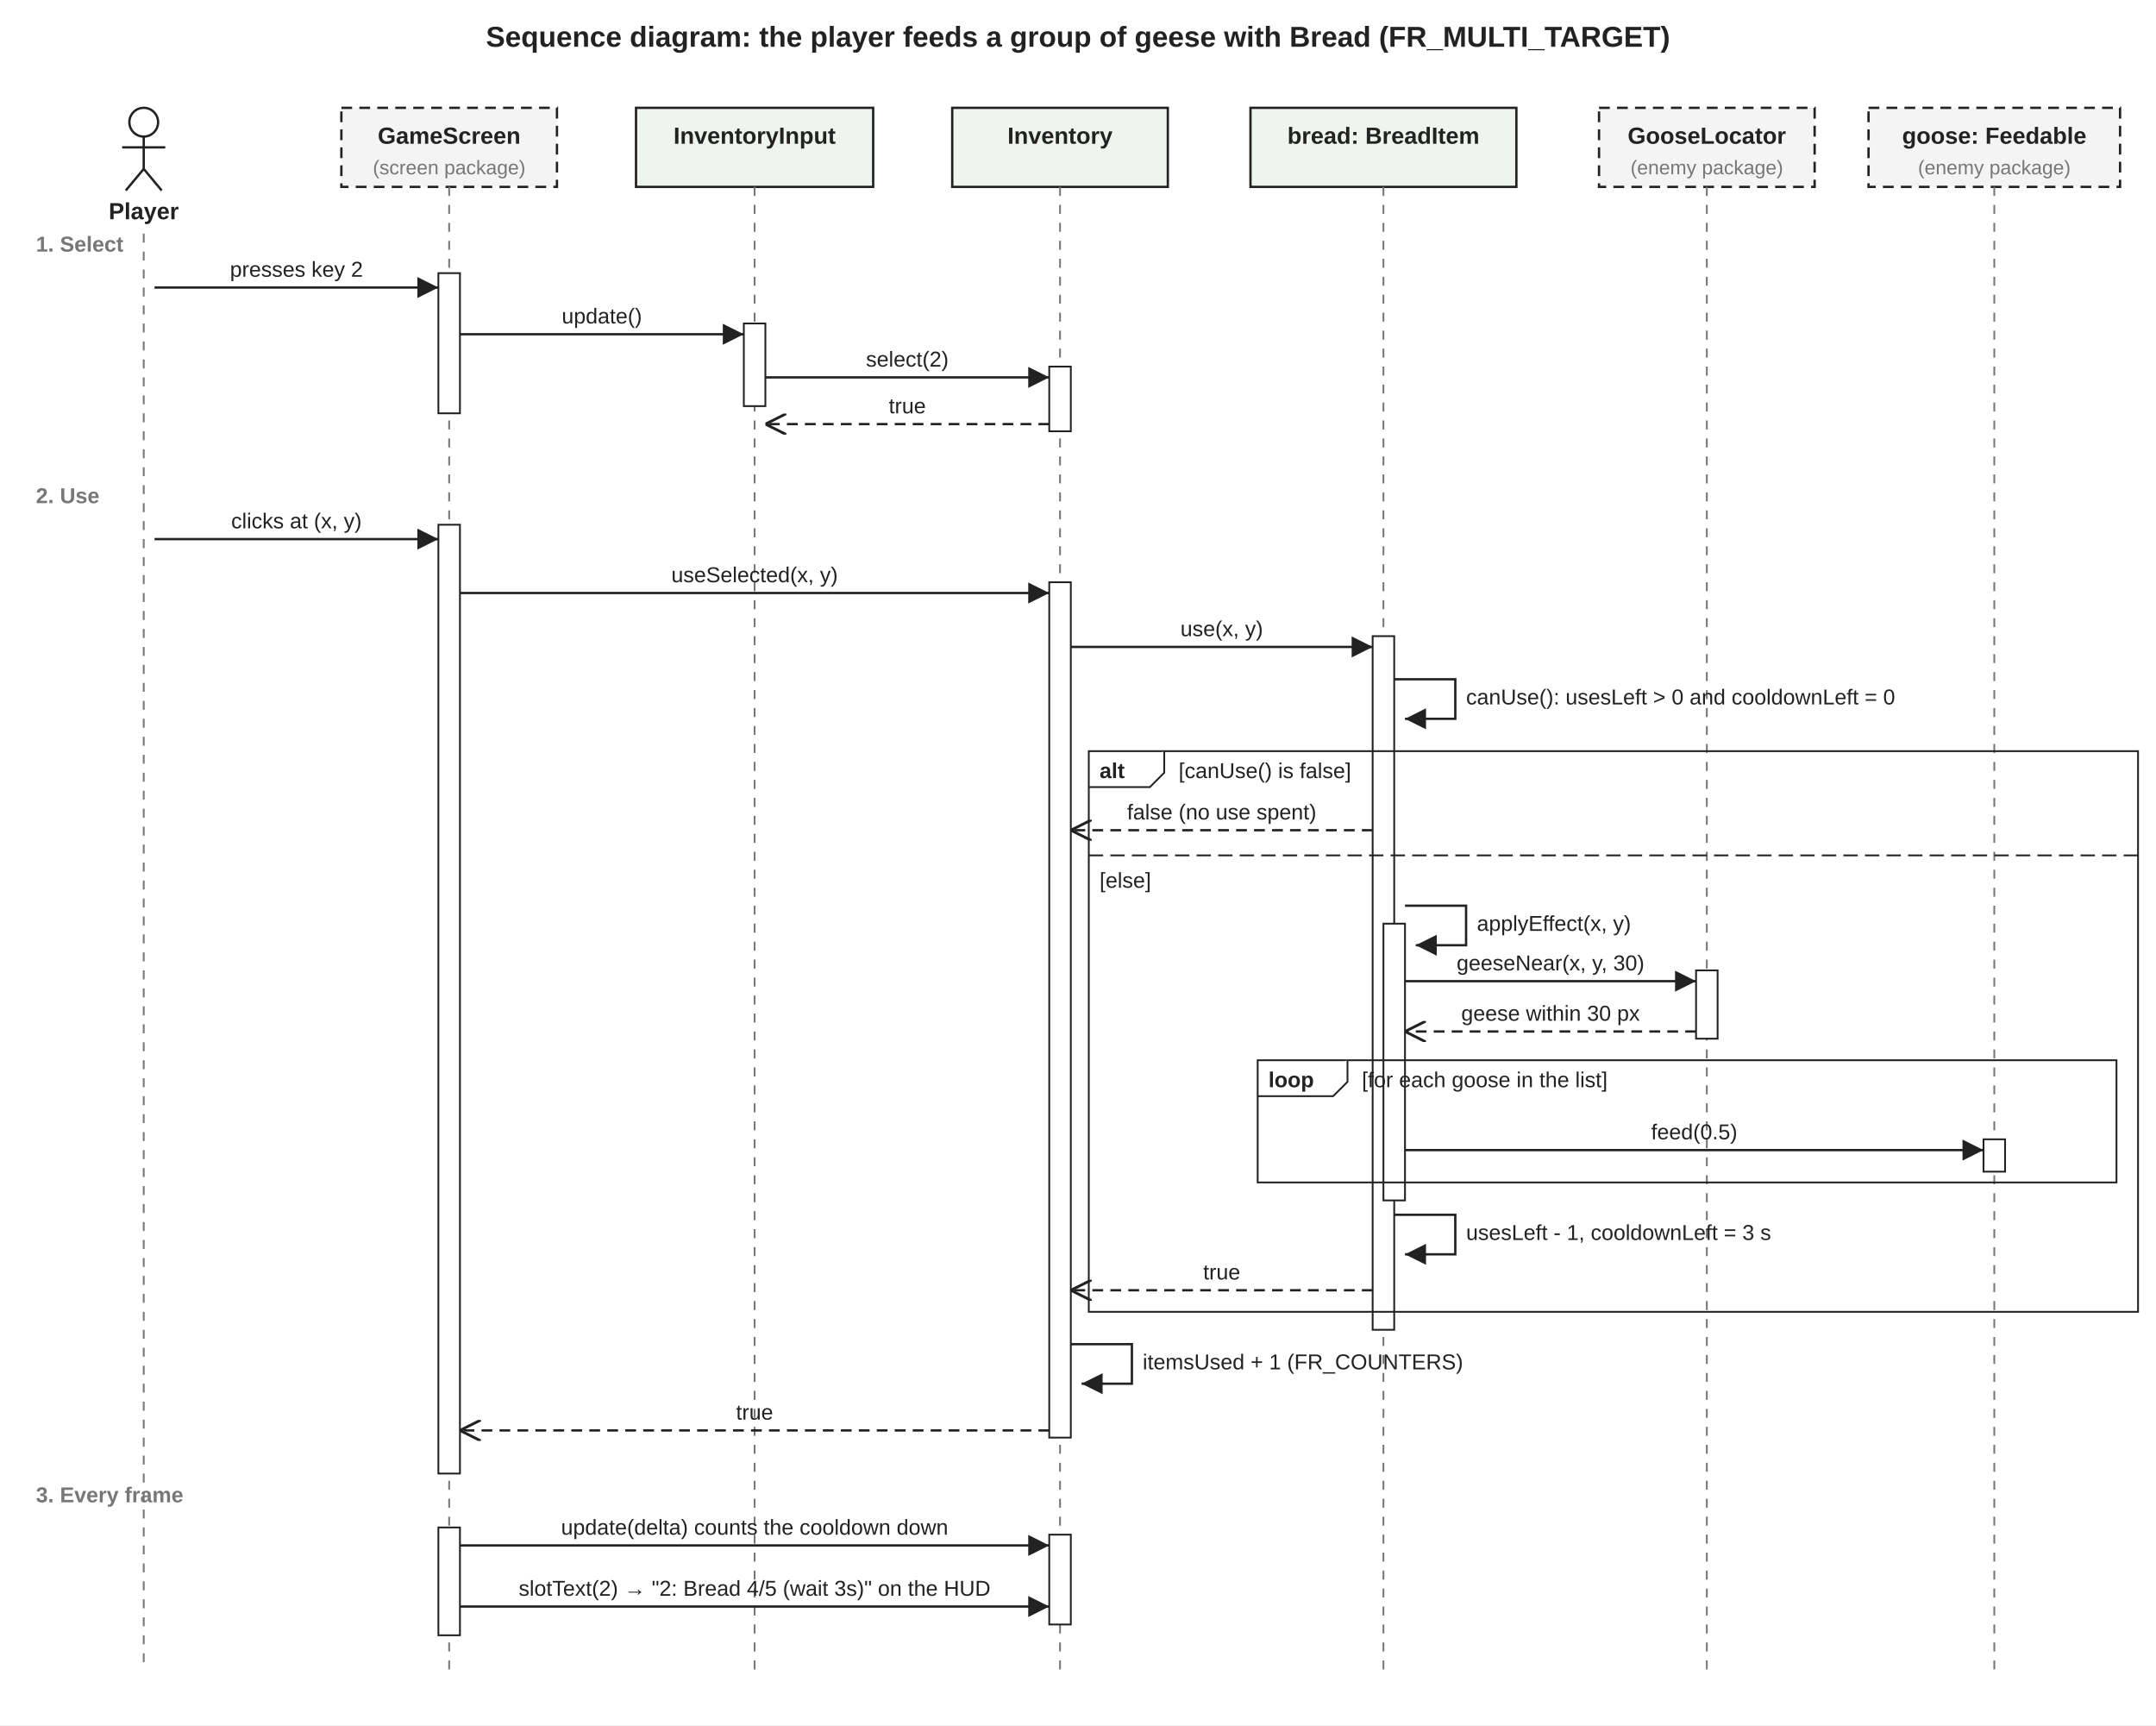
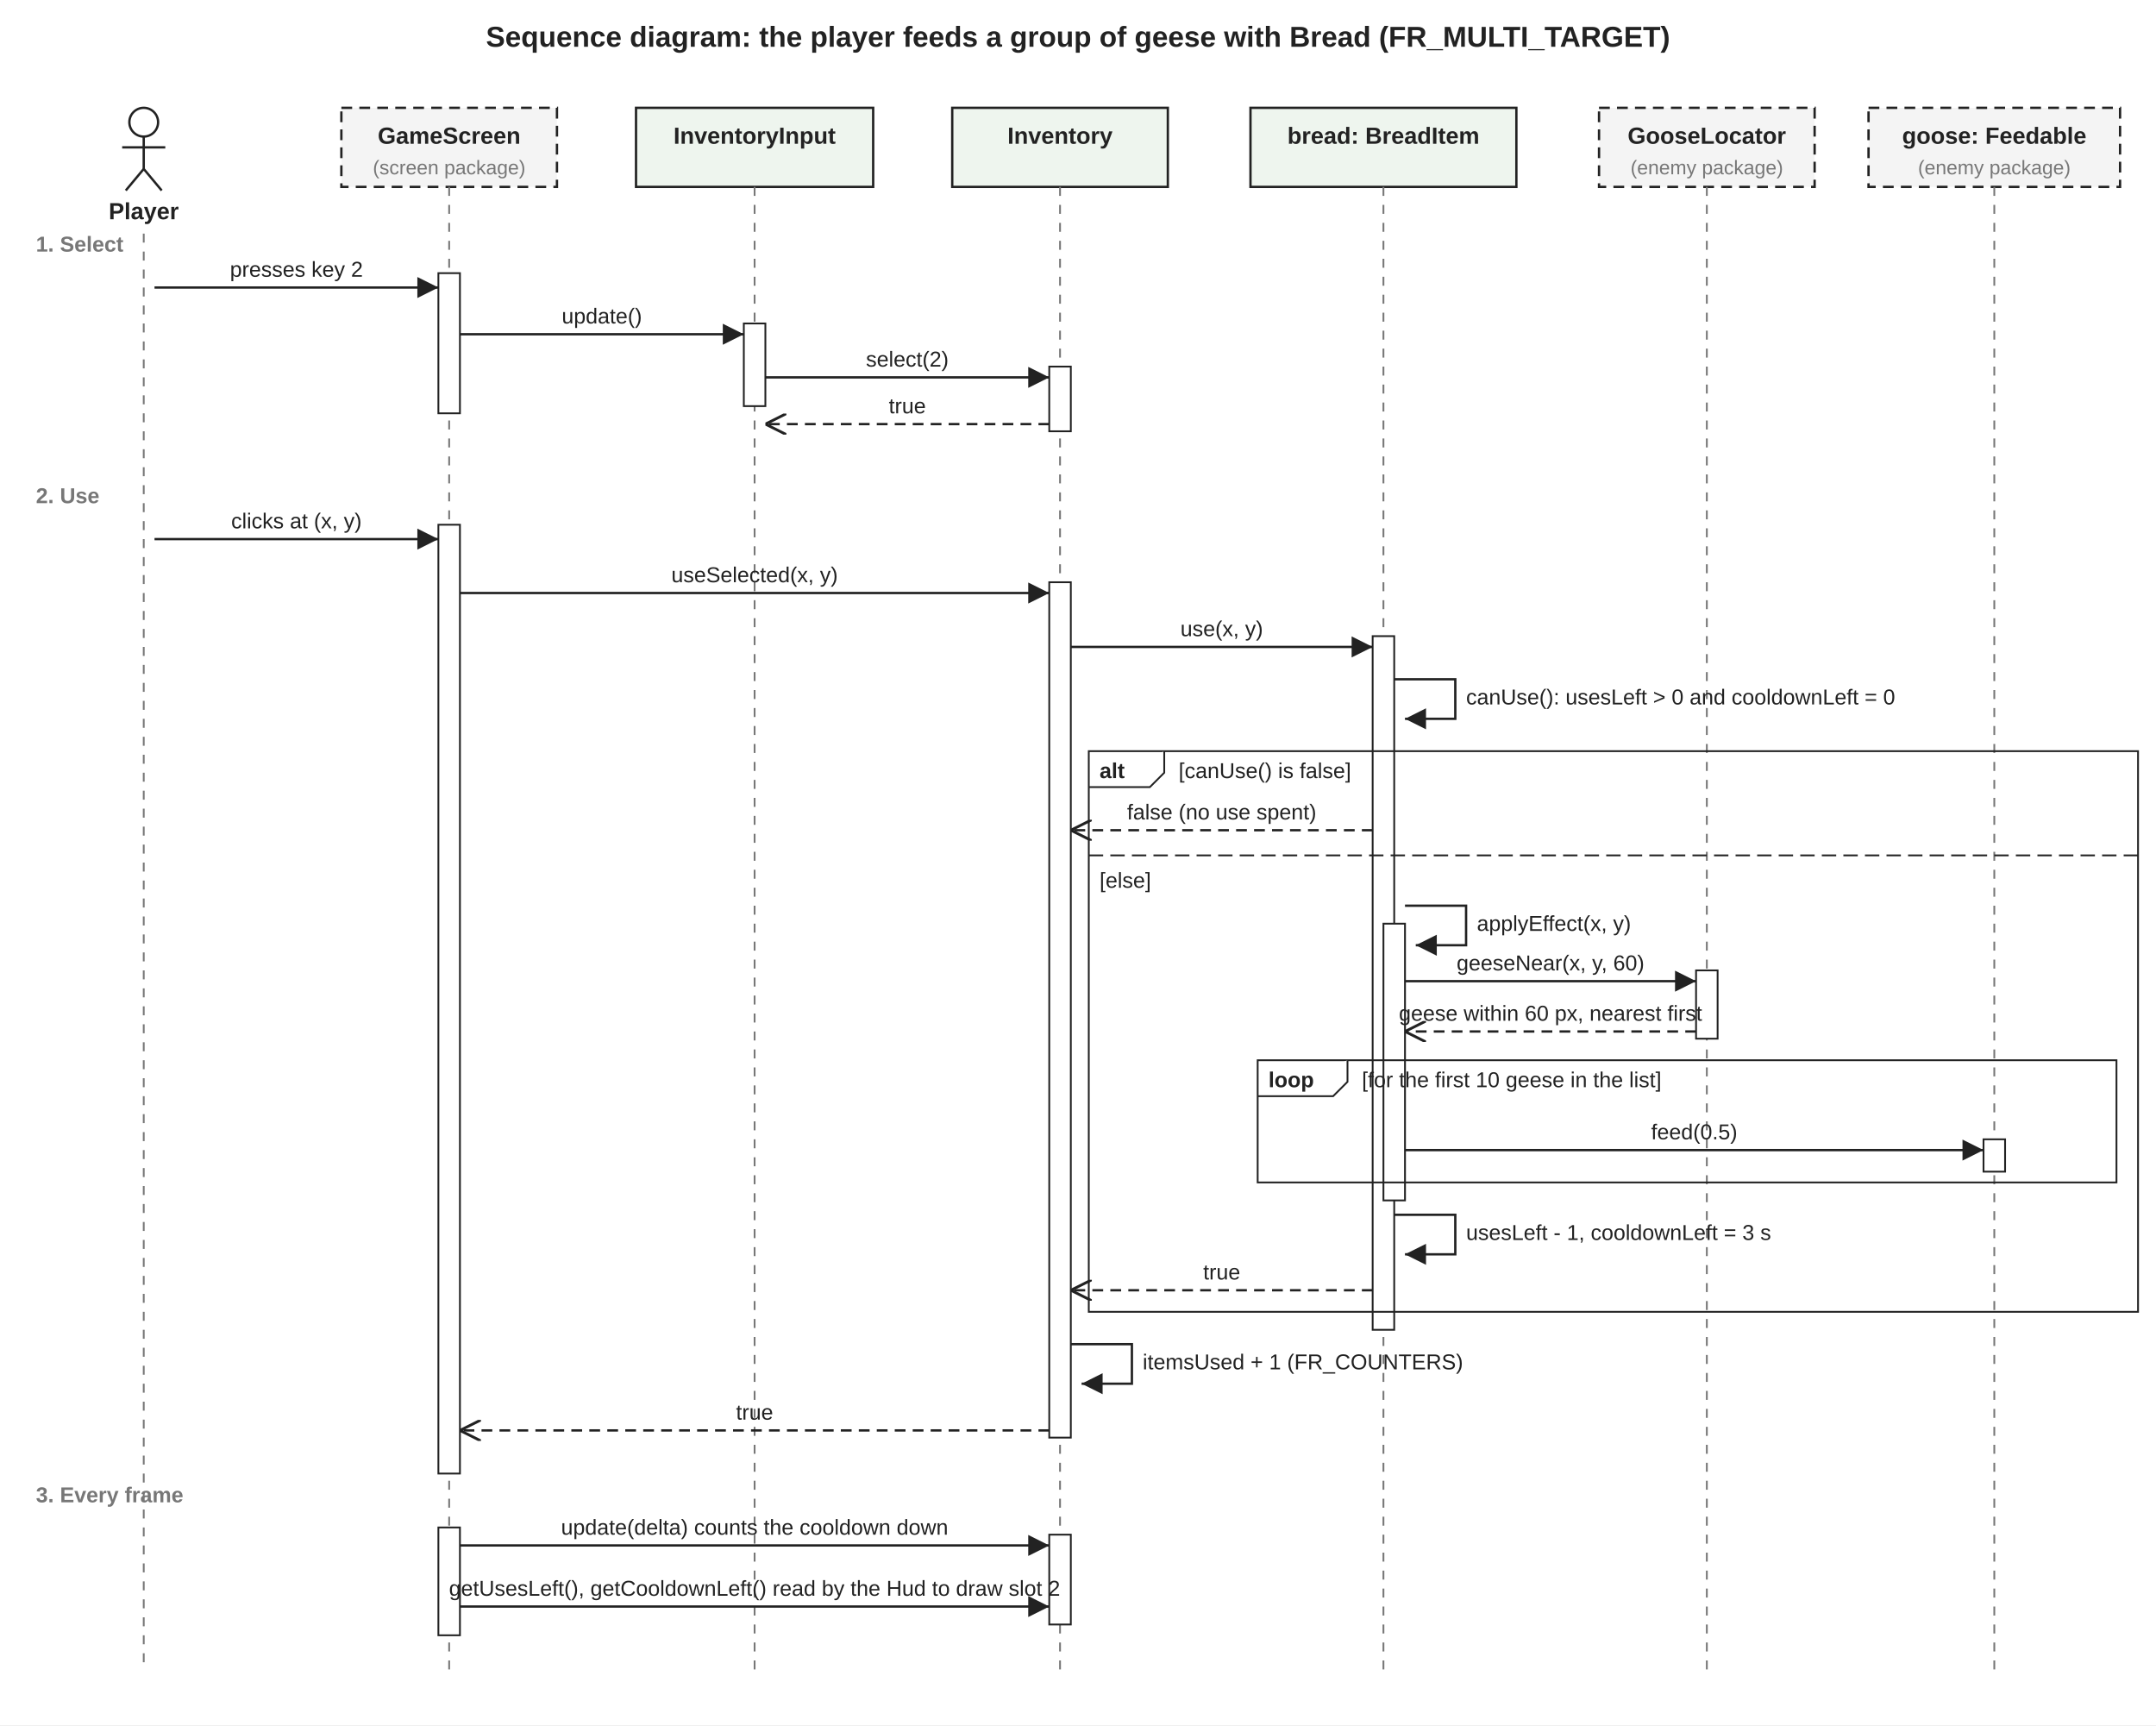
<svg xmlns="http://www.w3.org/2000/svg" width="1200" height="960" viewBox="0 0 1200 960">
  <defs>
    <marker id="arrow" viewBox="0 0 10 10" refX="10" refY="5" markerWidth="9" markerHeight="9" orient="auto-start-reverse">
      <path d="M0,0 L10,5 L0,10 z" fill="#222" />
    </marker>
    <marker id="open" viewBox="0 0 10 10" refX="10" refY="5" markerWidth="9" markerHeight="9" orient="auto-start-reverse">
      <path d="M0,0 L10,5 L0,10" fill="none" stroke="#222" stroke-width="1.3" />
    </marker>
    <marker id="tri" viewBox="0 0 12 12" refX="12" refY="6" markerWidth="13" markerHeight="13" orient="auto-start-reverse">
      <path d="M0,0 L12,6 L0,12 z" fill="#fff" stroke="#222" stroke-width="1.2" />
    </marker>
    <marker id="diamond" viewBox="0 0 16 10" refX="0" refY="5" markerWidth="16" markerHeight="10" orient="auto-start-reverse">
      <path d="M0,5 L8,0 L16,5 L8,10 z" fill="#fff" stroke="#222" stroke-width="1.2" />
    </marker>
  </defs>
  <rect width="1200" height="960" fill="#fff" />
  <text x="600.0" y="26" font-family="Arial, Helvetica, sans-serif" font-size="16" font-weight="bold" font-style="normal" text-anchor="middle" fill="#222">Sequence diagram: the player feeds a group of geese with Bread (FR_MULTI_TARGET)</text>
  <circle cx="80" cy="68" r="8" fill="#fff" stroke="#222" stroke-width="1.3" />
  <path d="M80,76 L80,94" fill="none" stroke="#222" stroke-width="1.3" />
  <path d="M68,82 L92,82" fill="none" stroke="#222" stroke-width="1.3" />
  <path d="M70,106 L80,94 L90,106" fill="none" stroke="#222" stroke-width="1.3" />
  <text x="80" y="122" font-family="Arial, Helvetica, sans-serif" font-size="13" font-weight="bold" font-style="normal" text-anchor="middle" fill="#222">Player</text>
  <line x1="80" y1="130" x2="80" y2="930" stroke="#777" stroke-dasharray="5 5" />
  <rect x="190.0" y="60" width="120" height="44" fill="#f4f4f4" stroke="#222" stroke-width="1.3" stroke-dasharray="6 4" />
  <text x="250" y="80" font-family="Arial, Helvetica, sans-serif" font-size="13" font-weight="bold" font-style="normal" text-anchor="middle" fill="#222">GameScreen</text>
  <text x="250" y="97" font-family="Arial, Helvetica, sans-serif" font-size="11" font-weight="normal" font-style="normal" text-anchor="middle" fill="#777">(screen package)</text>
  <line x1="250" y1="104" x2="250" y2="930" stroke="#777" stroke-dasharray="5 5" />
  <rect x="354.0" y="60" width="132" height="44" fill="#eef5ee" stroke="#222" stroke-width="1.3" />
  <text x="420" y="80" font-family="Arial, Helvetica, sans-serif" font-size="13" font-weight="bold" font-style="normal" text-anchor="middle" fill="#222">InventoryInput</text>
  <line x1="420" y1="104" x2="420" y2="930" stroke="#777" stroke-dasharray="5 5" />
  <rect x="530.0" y="60" width="120" height="44" fill="#eef5ee" stroke="#222" stroke-width="1.3" />
  <text x="590" y="80" font-family="Arial, Helvetica, sans-serif" font-size="13" font-weight="bold" font-style="normal" text-anchor="middle" fill="#222">Inventory</text>
  <line x1="590" y1="104" x2="590" y2="930" stroke="#777" stroke-dasharray="5 5" />
  <rect x="696.0" y="60" width="148" height="44" fill="#eef5ee" stroke="#222" stroke-width="1.3" />
  <text x="770" y="80" font-family="Arial, Helvetica, sans-serif" font-size="13" font-weight="bold" font-style="normal" text-anchor="middle" fill="#222">bread: BreadItem</text>
  <line x1="770" y1="104" x2="770" y2="930" stroke="#777" stroke-dasharray="5 5" />
  <rect x="890.0" y="60" width="120" height="44" fill="#f4f4f4" stroke="#222" stroke-width="1.3" stroke-dasharray="6 4" />
  <text x="950" y="80" font-family="Arial, Helvetica, sans-serif" font-size="13" font-weight="bold" font-style="normal" text-anchor="middle" fill="#222">GooseLocator</text>
  <text x="950" y="97" font-family="Arial, Helvetica, sans-serif" font-size="11" font-weight="normal" font-style="normal" text-anchor="middle" fill="#777">(enemy package)</text>
  <line x1="950" y1="104" x2="950" y2="930" stroke="#777" stroke-dasharray="5 5" />
  <rect x="1040.0" y="60" width="140" height="44" fill="#f4f4f4" stroke="#222" stroke-width="1.3" stroke-dasharray="6 4" />
  <text x="1110" y="80" font-family="Arial, Helvetica, sans-serif" font-size="13" font-weight="bold" font-style="normal" text-anchor="middle" fill="#222">goose: Feedable</text>
  <text x="1110" y="97" font-family="Arial, Helvetica, sans-serif" font-size="11" font-weight="normal" font-style="normal" text-anchor="middle" fill="#777">(enemy package)</text>
  <line x1="1110" y1="104" x2="1110" y2="930" stroke="#777" stroke-dasharray="5 5" />
  <text x="20" y="140" font-family="Arial, Helvetica, sans-serif" font-size="12" font-weight="bold" font-style="normal" text-anchor="start" fill="#777">1. Select</text>
  <rect x="244" y="152" width="12" height="78" fill="#fff" stroke="#222" />
  <path d="M86,160 L244,160" fill="none" stroke="#222" stroke-width="1.3" marker-end="url(#arrow)" />
  <text x="165.0" y="154" font-family="Arial, Helvetica, sans-serif" font-size="12" font-weight="normal" font-style="normal" text-anchor="middle" fill="#222">presses key 2</text>
  <path d="M256,186 L414,186" fill="none" stroke="#222" stroke-width="1.3" marker-end="url(#arrow)" />
  <text x="335.0" y="180" font-family="Arial, Helvetica, sans-serif" font-size="12" font-weight="normal" font-style="normal" text-anchor="middle" fill="#222">update()</text>
  <rect x="414" y="180" width="12" height="46" fill="#fff" stroke="#222" />
  <path d="M426,210 L584,210" fill="none" stroke="#222" stroke-width="1.3" marker-end="url(#arrow)" />
  <text x="505.0" y="204" font-family="Arial, Helvetica, sans-serif" font-size="12" font-weight="normal" font-style="normal" text-anchor="middle" fill="#222">select(2)</text>
  <rect x="584" y="204" width="12" height="36" fill="#fff" stroke="#222" />
  <path d="M584,236 L426,236" fill="none" stroke="#222" stroke-width="1.3" stroke-dasharray="6 4" marker-end="url(#open)" />
  <text x="505.0" y="230" font-family="Arial, Helvetica, sans-serif" font-size="12" font-weight="normal" font-style="normal" text-anchor="middle" fill="#222">true</text>
  <text x="20" y="280" font-family="Arial, Helvetica, sans-serif" font-size="12" font-weight="bold" font-style="normal" text-anchor="start" fill="#777">2. Use</text>
  <rect x="244" y="292" width="12" height="528" fill="#fff" stroke="#222" />
  <path d="M86,300 L244,300" fill="none" stroke="#222" stroke-width="1.3" marker-end="url(#arrow)" />
  <text x="165.0" y="294" font-family="Arial, Helvetica, sans-serif" font-size="12" font-weight="normal" font-style="normal" text-anchor="middle" fill="#222">clicks at (x, y)</text>
  <path d="M256,330 L584,330" fill="none" stroke="#222" stroke-width="1.3" marker-end="url(#arrow)" />
  <text x="420.0" y="324" font-family="Arial, Helvetica, sans-serif" font-size="12" font-weight="normal" font-style="normal" text-anchor="middle" fill="#222">useSelected(x, y)</text>
  <rect x="584" y="324" width="12" height="476" fill="#fff" stroke="#222" />
  <path d="M596,360 L764,360" fill="none" stroke="#222" stroke-width="1.3" marker-end="url(#arrow)" />
  <text x="680.0" y="354" font-family="Arial, Helvetica, sans-serif" font-size="12" font-weight="normal" font-style="normal" text-anchor="middle" fill="#222">use(x, y)</text>
  <rect x="764" y="354" width="12" height="386" fill="#fff" stroke="#222" />
  <path d="M776,378 L810,378 L810,400 L782,400" fill="none" stroke="#222" stroke-width="1.3" marker-end="url(#arrow)" />
  <text x="816" y="392" font-family="Arial, Helvetica, sans-serif" font-size="12" font-weight="normal" font-style="normal" text-anchor="start" fill="#222">canUse(): usesLeft &gt; 0 and cooldownLeft = 0</text>
  <rect x="606" y="418" width="584" height="312" fill="none" stroke="#222" />
  <path d="M606,438 L640,438 L648,430 L648,418" fill="#fff" stroke="#222" />
  <text x="612" y="433" font-family="Arial, Helvetica, sans-serif" font-size="12" font-weight="bold" font-style="normal" text-anchor="start" fill="#222">alt</text>
  <text x="656" y="433" font-family="Arial, Helvetica, sans-serif" font-size="12" font-weight="normal" font-style="normal" text-anchor="start" fill="#222">[canUse() is false]</text>
  <path d="M764,462 L596,462" fill="none" stroke="#222" stroke-width="1.3" stroke-dasharray="6 4" marker-end="url(#open)" />
  <text x="680.0" y="456" font-family="Arial, Helvetica, sans-serif" font-size="12" font-weight="normal" font-style="normal" text-anchor="middle" fill="#222">false (no use spent)</text>
  <line x1="606" y1="476" x2="1190" y2="476" stroke="#222" stroke-dasharray="8 4" />
  <text x="612" y="494" font-family="Arial, Helvetica, sans-serif" font-size="12" font-weight="normal" font-style="normal" text-anchor="start" fill="#222">[else]</text>
  <path d="M782,504 L816,504 L816,526 L788,526" fill="none" stroke="#222" stroke-width="1.3" marker-end="url(#arrow)" />
  <text x="822" y="518" font-family="Arial, Helvetica, sans-serif" font-size="12" font-weight="normal" font-style="normal" text-anchor="start" fill="#222">applyEffect(x, y)</text>
  <rect x="770" y="514" width="12" height="154" fill="#fff" stroke="#222" />
  <path d="M782,546 L944,546" fill="none" stroke="#222" stroke-width="1.3" marker-end="url(#arrow)" />
-   <text x="863.0" y="540" font-family="Arial, Helvetica, sans-serif" font-size="12" font-weight="normal" font-style="normal" text-anchor="middle" fill="#222">geeseNear(x, y, 30)</text>
+   <text x="863.0" y="540" font-family="Arial, Helvetica, sans-serif" font-size="12" font-weight="normal" font-style="normal" text-anchor="middle" fill="#222">geeseNear(x, y, 60)</text>
  <rect x="944" y="540" width="12" height="38" fill="#fff" stroke="#222" />
  <path d="M944,574 L782,574" fill="none" stroke="#222" stroke-width="1.3" stroke-dasharray="6 4" marker-end="url(#open)" />
-   <text x="863.0" y="568" font-family="Arial, Helvetica, sans-serif" font-size="12" font-weight="normal" font-style="normal" text-anchor="middle" fill="#222">geese within 30 px</text>
+   <text x="863.0" y="568" font-family="Arial, Helvetica, sans-serif" font-size="12" font-weight="normal" font-style="normal" text-anchor="middle" fill="#222">geese within 60 px, nearest first</text>
  <rect x="700" y="590" width="478" height="68" fill="none" stroke="#222" />
  <path d="M700,610 L742,610 L750,602 L750,590" fill="#fff" stroke="#222" />
  <text x="706" y="605" font-family="Arial, Helvetica, sans-serif" font-size="12" font-weight="bold" font-style="normal" text-anchor="start" fill="#222">loop</text>
-   <text x="758" y="605" font-family="Arial, Helvetica, sans-serif" font-size="12" font-weight="normal" font-style="normal" text-anchor="start" fill="#222">[for each goose in the list]</text>
+   <text x="758" y="605" font-family="Arial, Helvetica, sans-serif" font-size="12" font-weight="normal" font-style="normal" text-anchor="start" fill="#222">[for the first 10 geese in the list]</text>
  <path d="M782,640 L1104,640" fill="none" stroke="#222" stroke-width="1.3" marker-end="url(#arrow)" />
  <text x="943.0" y="634" font-family="Arial, Helvetica, sans-serif" font-size="12" font-weight="normal" font-style="normal" text-anchor="middle" fill="#222">feed(0.5)</text>
  <rect x="1104" y="634" width="12" height="18" fill="#fff" stroke="#222" />
  <path d="M776,676 L810,676 L810,698 L782,698" fill="none" stroke="#222" stroke-width="1.3" marker-end="url(#arrow)" />
  <text x="816" y="690" font-family="Arial, Helvetica, sans-serif" font-size="12" font-weight="normal" font-style="normal" text-anchor="start" fill="#222">usesLeft - 1,  cooldownLeft = 3 s</text>
  <path d="M764,718 L596,718" fill="none" stroke="#222" stroke-width="1.3" stroke-dasharray="6 4" marker-end="url(#open)" />
  <text x="680.0" y="712" font-family="Arial, Helvetica, sans-serif" font-size="12" font-weight="normal" font-style="normal" text-anchor="middle" fill="#222">true</text>
  <path d="M596,748 L630,748 L630,770 L602,770" fill="none" stroke="#222" stroke-width="1.3" marker-end="url(#arrow)" />
  <text x="636" y="762" font-family="Arial, Helvetica, sans-serif" font-size="12" font-weight="normal" font-style="normal" text-anchor="start" fill="#222">itemsUsed + 1  (FR_COUNTERS)</text>
  <path d="M584,796 L256,796" fill="none" stroke="#222" stroke-width="1.3" stroke-dasharray="6 4" marker-end="url(#open)" />
  <text x="420.0" y="790" font-family="Arial, Helvetica, sans-serif" font-size="12" font-weight="normal" font-style="normal" text-anchor="middle" fill="#222">true</text>
  <text x="20" y="836" font-family="Arial, Helvetica, sans-serif" font-size="12" font-weight="bold" font-style="normal" text-anchor="start" fill="#777">3. Every frame</text>
  <rect x="244" y="850" width="12" height="60" fill="#fff" stroke="#222" />
  <path d="M256,860 L584,860" fill="none" stroke="#222" stroke-width="1.3" marker-end="url(#arrow)" />
  <text x="420.0" y="854" font-family="Arial, Helvetica, sans-serif" font-size="12" font-weight="normal" font-style="normal" text-anchor="middle" fill="#222">update(delta)  counts the cooldown down</text>
  <rect x="584" y="854" width="12" height="50" fill="#fff" stroke="#222" />
  <path d="M256,894 L584,894" fill="none" stroke="#222" stroke-width="1.3" marker-end="url(#arrow)" />
-   <text x="420.0" y="888" font-family="Arial, Helvetica, sans-serif" font-size="12" font-weight="normal" font-style="normal" text-anchor="middle" fill="#222">slotText(2)  →  "2: Bread 4/5 (wait 3s)" on the HUD</text>
+   <text x="420.0" y="888" font-family="Arial, Helvetica, sans-serif" font-size="12" font-weight="normal" font-style="normal" text-anchor="middle" fill="#222">getUsesLeft(), getCooldownLeft()  read by the Hud to draw slot 2</text>
</svg>
